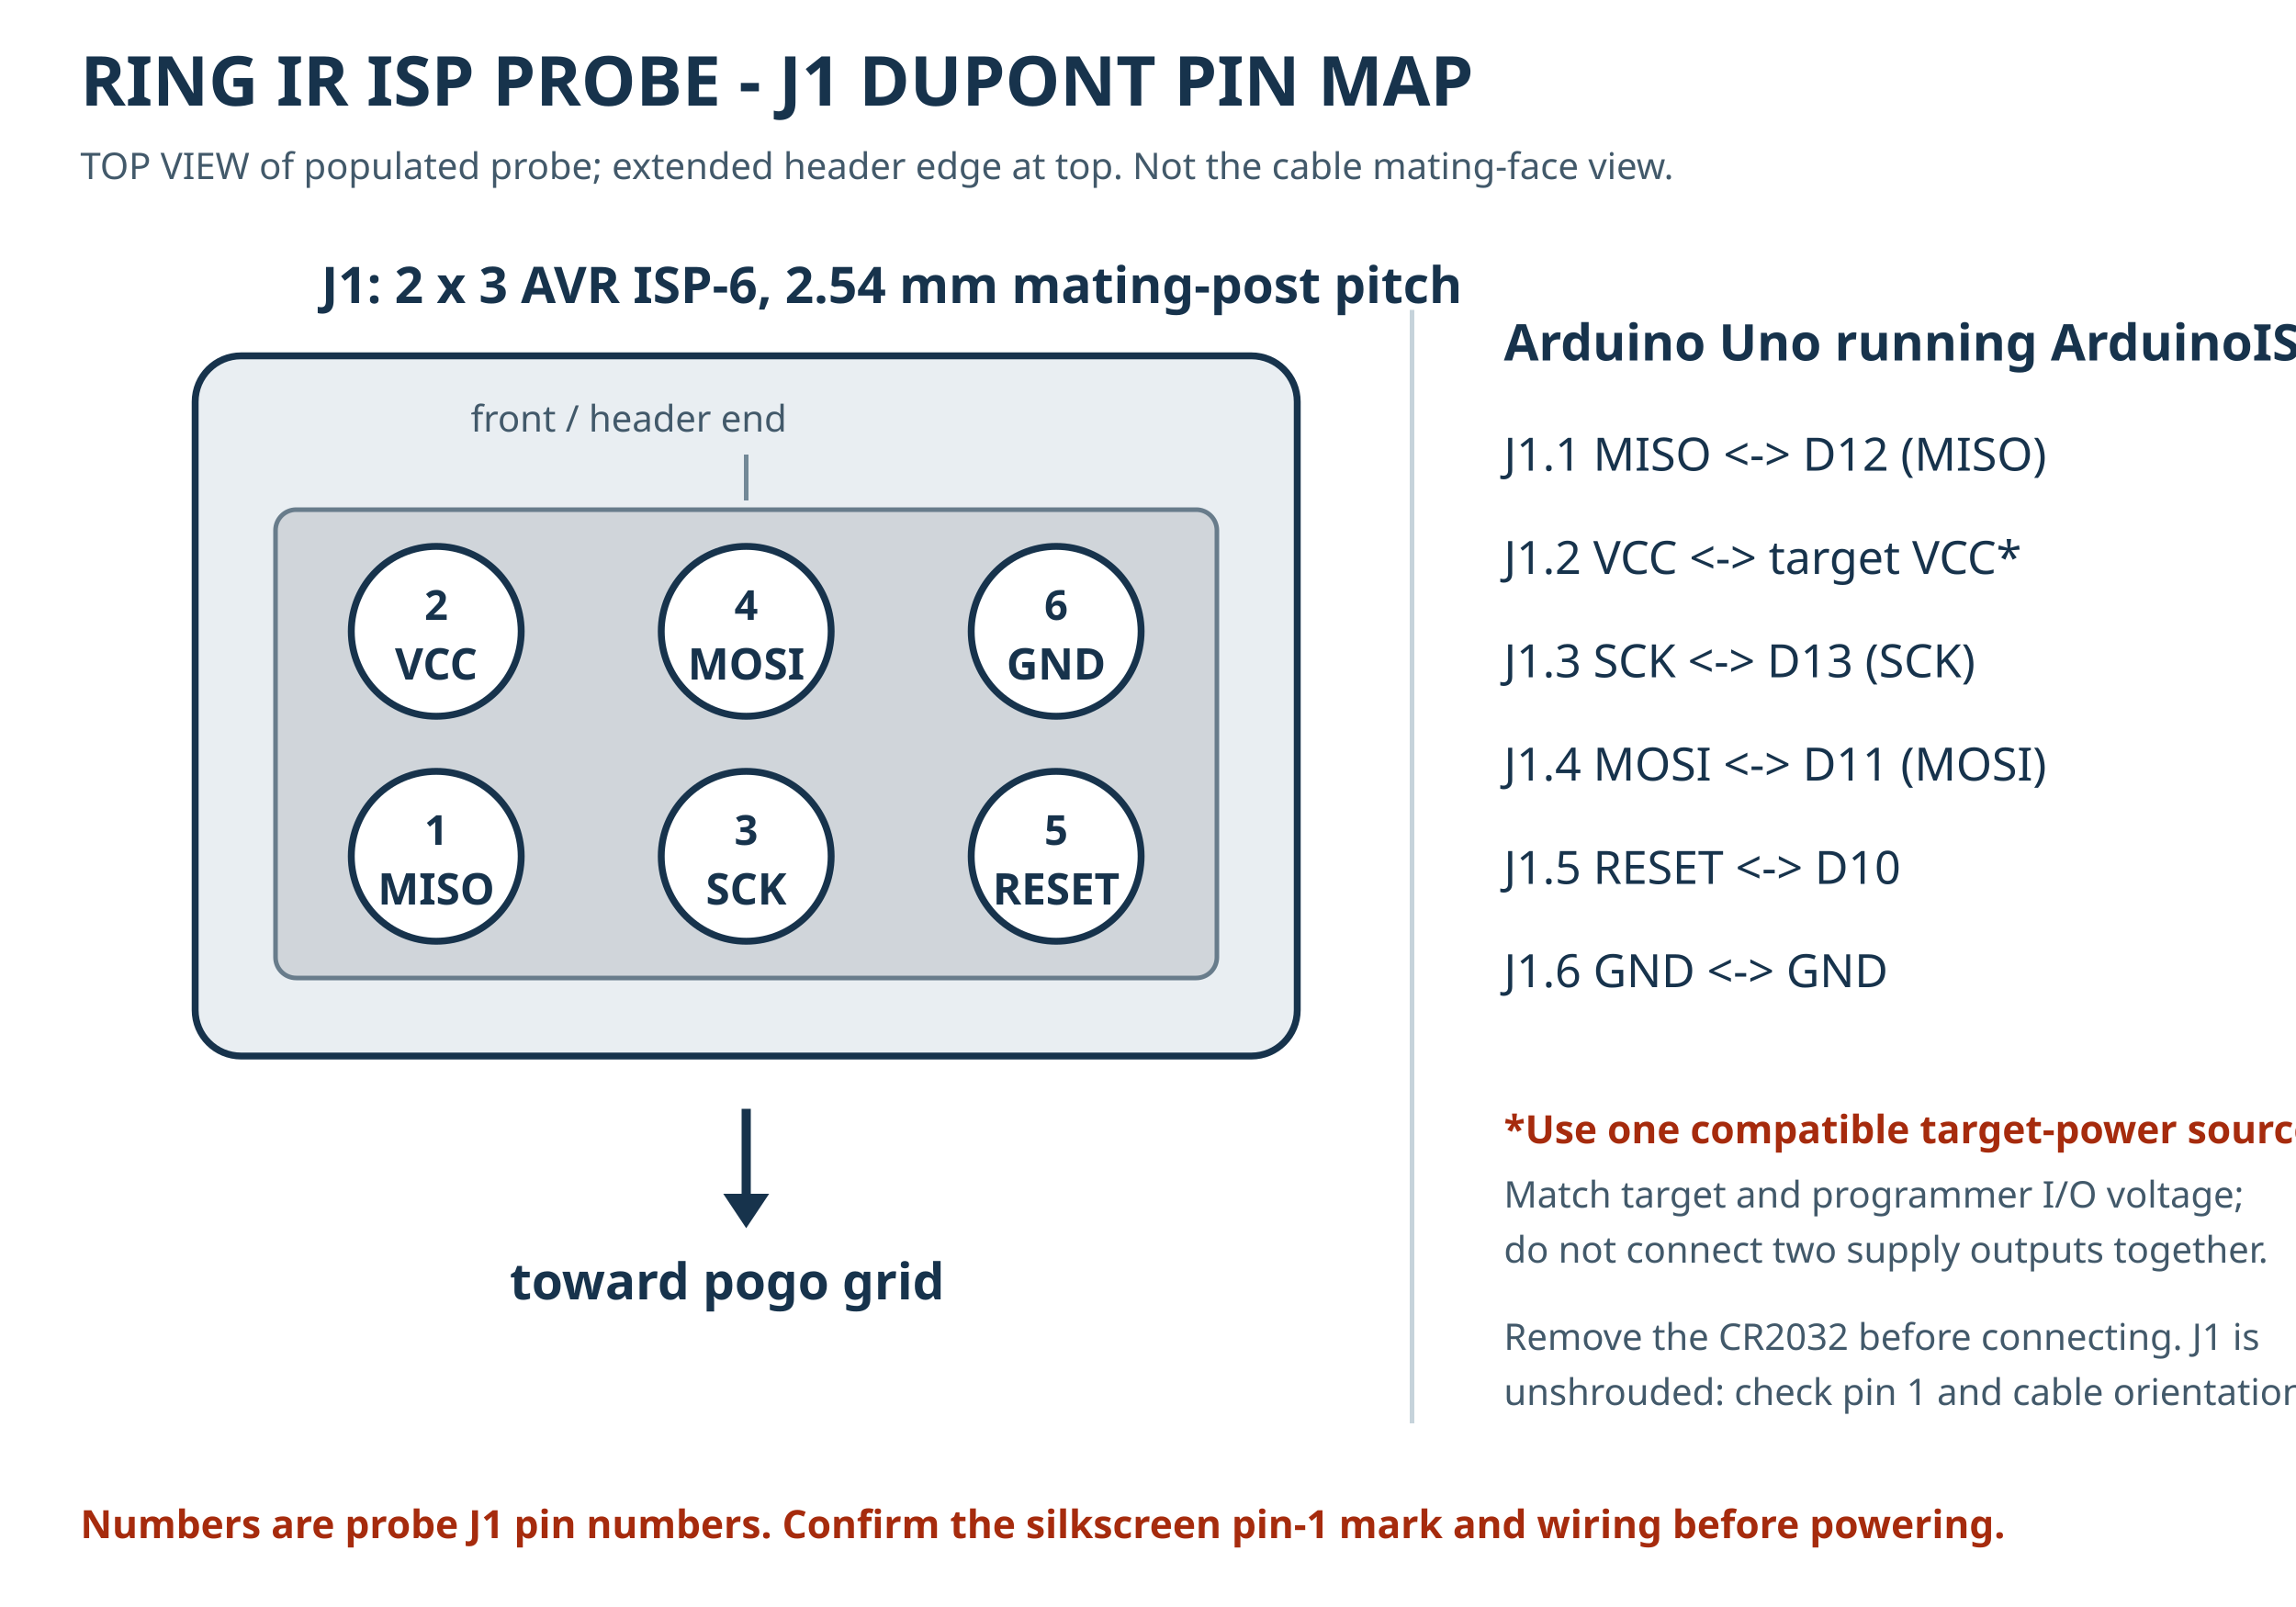
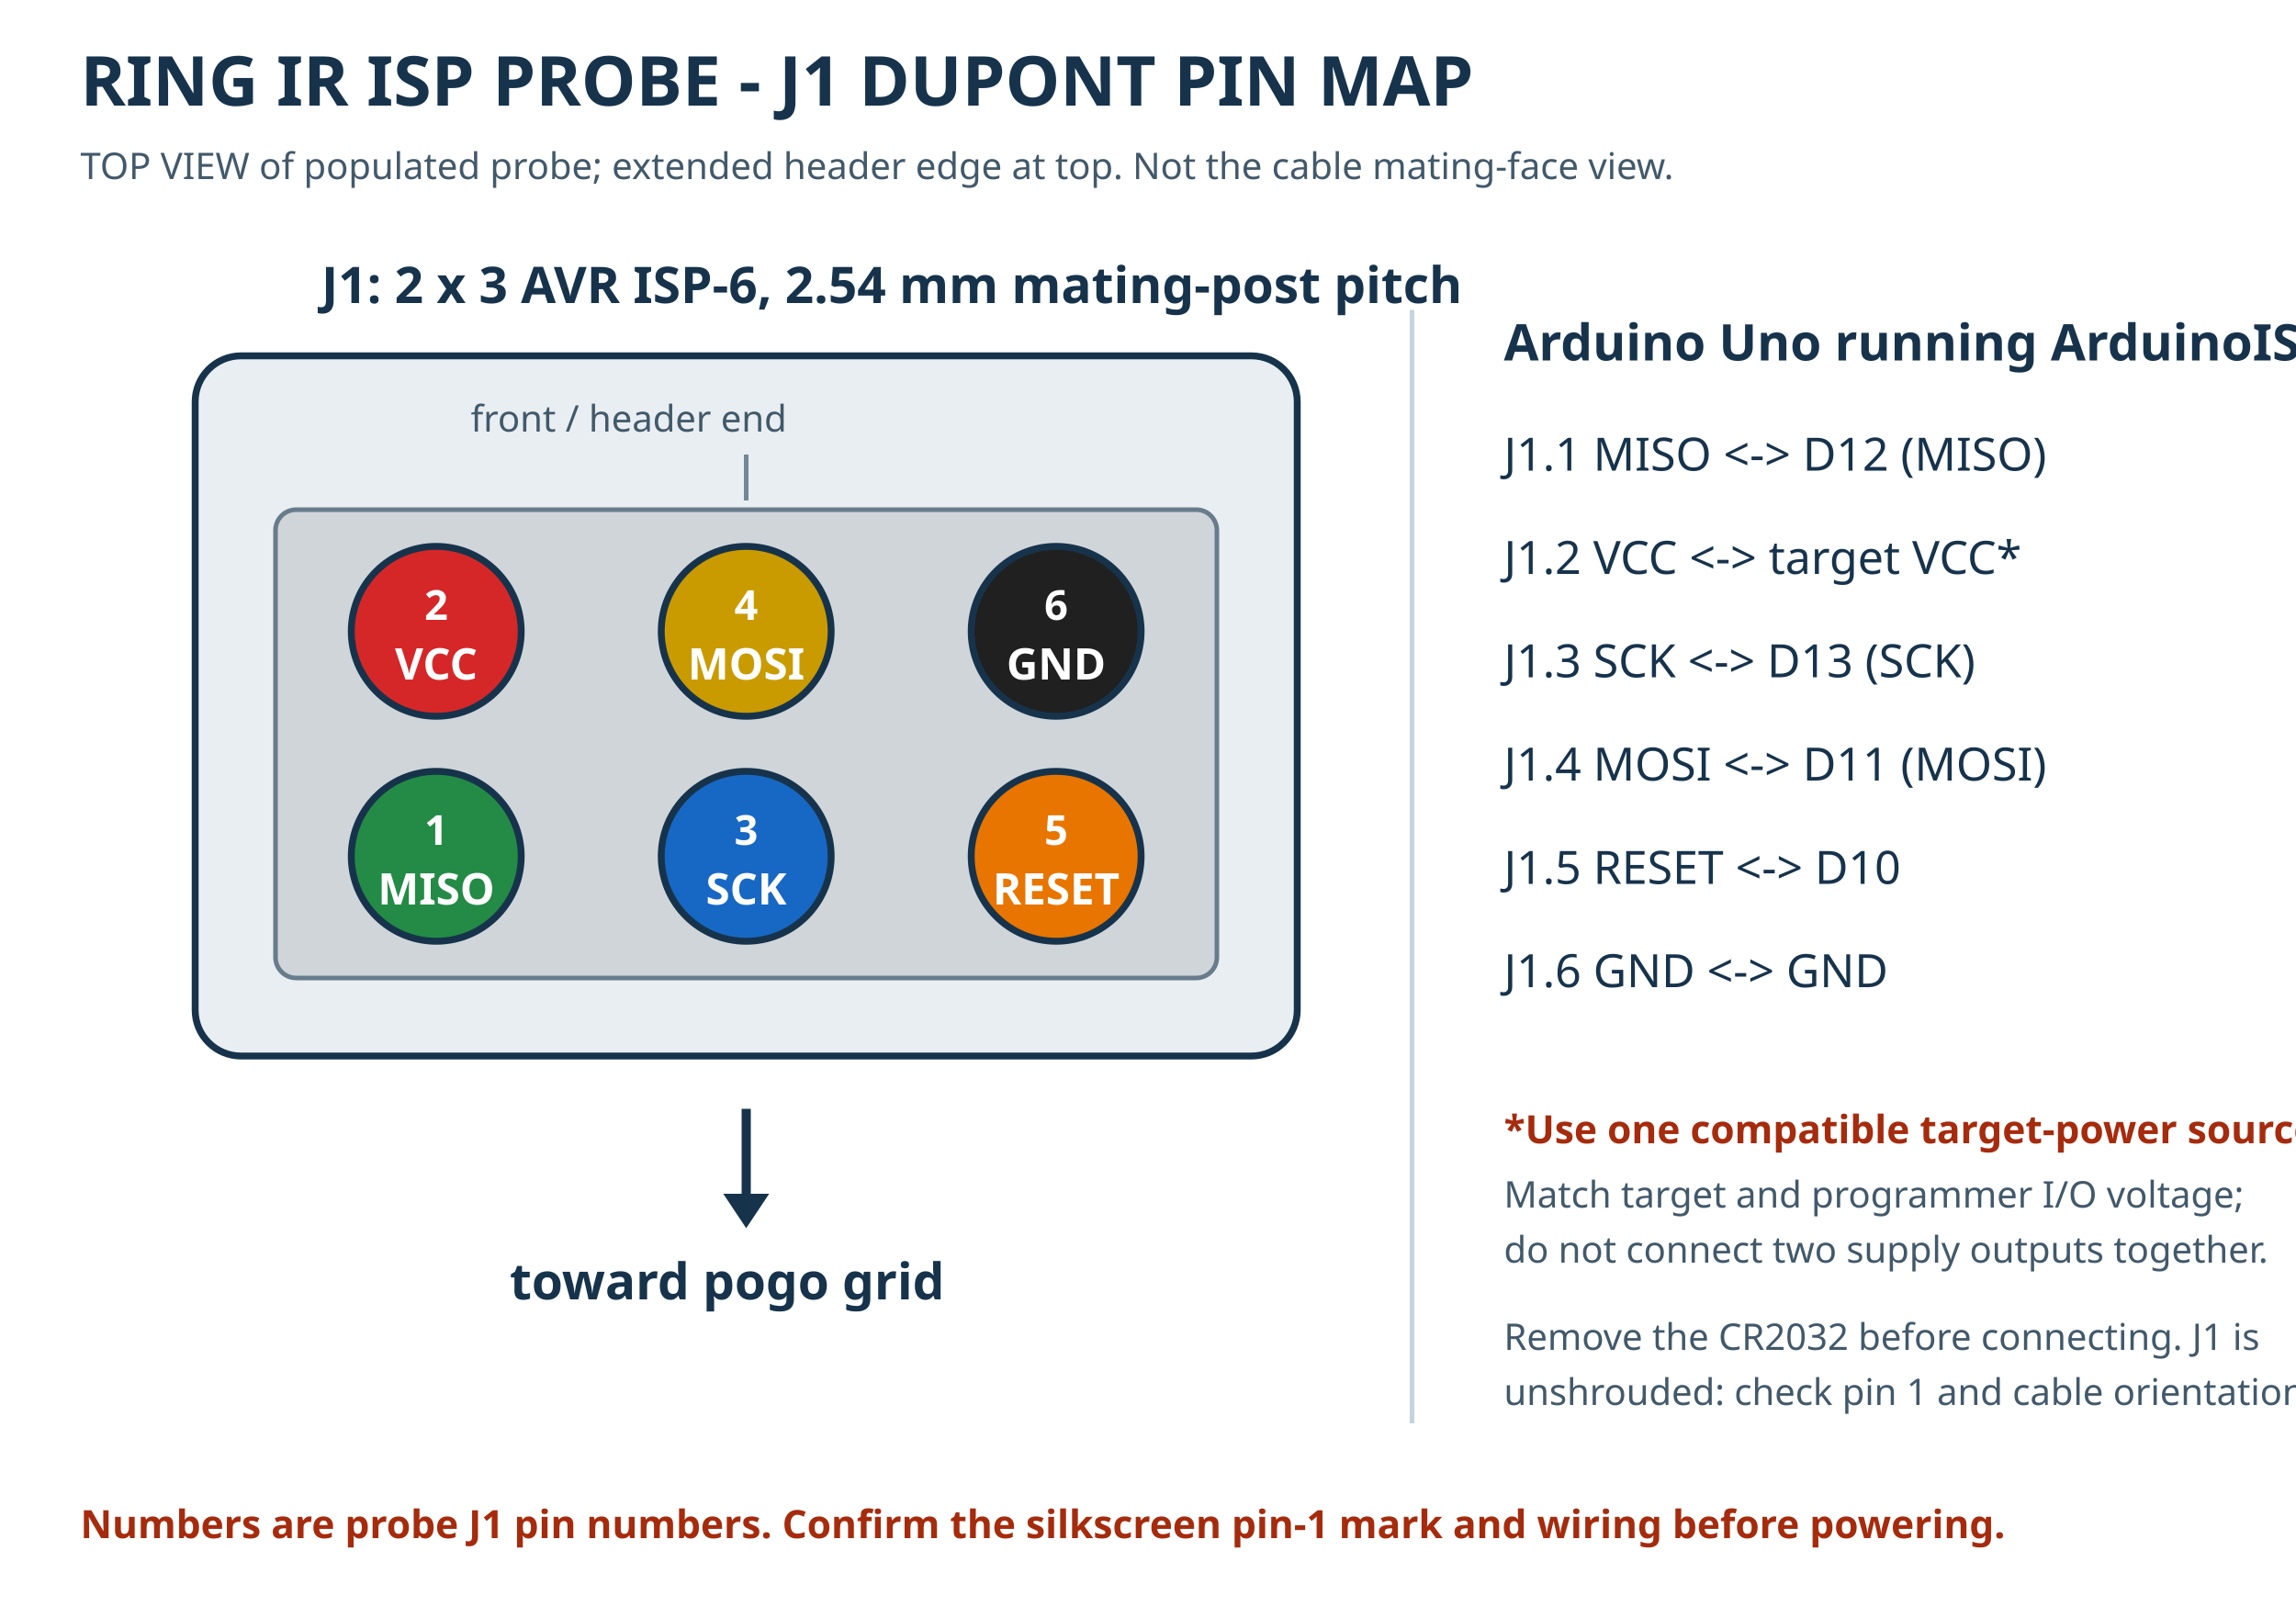
<svg xmlns="http://www.w3.org/2000/svg" width="1000" height="700" viewBox="0 0 1000 700" role="img" aria-labelledby="title desc">
  <defs>
    <style>
      .h1{font:bold 30px sans-serif;fill:#17334c}.h2{font:bold 22px sans-serif;fill:#17334c}
      .txt{font:20px sans-serif;fill:#17334c}.small{font:16px sans-serif;fill:#42596a}
      .body{fill:#e9eef2;stroke:#17334c;stroke-width:3}.pin{fill:#fff;stroke:#17334c;stroke-width:3}
-       .num{font:bold 18px sans-serif;fill:#17334c}.sig{font:bold 19px sans-serif;fill:#17334c}
+       .num{font:bold 18px sans-serif;fill:#fff}.sig{font:bold 19px sans-serif;fill:#fff}
      .warn{fill:#a62b0d;font:bold 17px sans-serif}.line{stroke:#728897;stroke-width:2}
    </style>
  </defs>
  <rect width="1000" height="700" fill="#fff" />
  <text x="35" y="46" class="h1">RING IR ISP PROBE - J1 DUPONT PIN MAP</text>
  <text x="35" y="78" class="small">TOP VIEW of populated probe; extended header edge at top. Not the cable mating-face view.</text>
  <text x="140" y="132" class="h2">J1: 2 x 3 AVR ISP-6, 2.54 mm mating-post pitch</text>
  <rect x="85" y="155" width="480" height="305" rx="20" class="body" />
  <text x="205" y="188" class="small">front / header end</text>
  <path d="M325 198 L325 218" class="line" />
  <rect x="120" y="222" width="410" height="204" rx="9" fill="#d0d5da" stroke="#687c8b" stroke-width="2" />
  <g>
-     <circle cx="190" cy="275" r="37" class="pin" />
-     <circle cx="325" cy="275" r="37" class="pin" />
-     <circle cx="460" cy="275" r="37" class="pin" />
-     <circle cx="190" cy="373" r="37" class="pin" />
-     <circle cx="325" cy="373" r="37" class="pin" />
-     <circle cx="460" cy="373" r="37" class="pin" />
+     <circle cx="190" cy="275" r="37" class="pin" style="fill:#d62728" />
+     <circle cx="325" cy="275" r="37" class="pin" style="fill:#c99b00" />
+     <circle cx="460" cy="275" r="37" class="pin" style="fill:#202020" />
+     <circle cx="190" cy="373" r="37" class="pin" style="fill:#238b45" />
+     <circle cx="325" cy="373" r="37" class="pin" style="fill:#1768c4" />
+     <circle cx="460" cy="373" r="37" class="pin" style="fill:#e87500" />
    <text x="190" y="270" text-anchor="middle" class="num">2</text>
    <text x="190" y="296" text-anchor="middle" class="sig">VCC</text>
    <text x="325" y="270" text-anchor="middle" class="num">4</text>
    <text x="325" y="296" text-anchor="middle" class="sig">MOSI</text>
    <text x="460" y="270" text-anchor="middle" class="num">6</text>
    <text x="460" y="296" text-anchor="middle" class="sig">GND</text>
    <text x="190" y="368" text-anchor="middle" class="num">1</text>
    <text x="190" y="394" text-anchor="middle" class="sig">MISO</text>
    <text x="325" y="368" text-anchor="middle" class="num">3</text>
    <text x="325" y="394" text-anchor="middle" class="sig">SCK</text>
    <text x="460" y="368" text-anchor="middle" class="num">5</text>
    <text x="460" y="394" text-anchor="middle" class="sig">RESET</text>
  </g>
  <path d="M325 483 L325 530" stroke="#17334c" stroke-width="4" />
  <path d="M315 520 L325 535 L335 520" fill="#17334c" />
  <text x="222" y="566" class="h2">toward pogo grid</text>
  <line x1="615" y1="135" x2="615" y2="620" stroke="#c6d3db" stroke-width="2" />
  <text x="655" y="157" class="h2">Arduino Uno running ArduinoISP</text>
  <text x="655" y="205" class="txt">J1.1 MISO  &lt;-&gt;  D12 (MISO)</text>
  <text x="655" y="250" class="txt">J1.2 VCC   &lt;-&gt;  target VCC*</text>
  <text x="655" y="295" class="txt">J1.3 SCK   &lt;-&gt;  D13 (SCK)</text>
  <text x="655" y="340" class="txt">J1.4 MOSI  &lt;-&gt;  D11 (MOSI)</text>
  <text x="655" y="385" class="txt">J1.5 RESET &lt;-&gt;  D10</text>
  <text x="655" y="430" class="txt">J1.6 GND   &lt;-&gt;  GND</text>
  <text x="655" y="498" class="warn">*Use one compatible target-power source.</text>
  <text x="655" y="526" class="small">Match target and programmer I/O voltage;</text>
  <text x="655" y="550" class="small">do not connect two supply outputs together.</text>
  <text x="655" y="588" class="small">Remove the CR2032 before connecting. J1 is</text>
  <text x="655" y="612" class="small">unshrouded: check pin 1 and cable orientation.</text>
  <text x="35" y="670" class="warn">Numbers are probe J1 pin numbers. Confirm the silkscreen pin-1 mark and wiring before powering.</text>
</svg>
